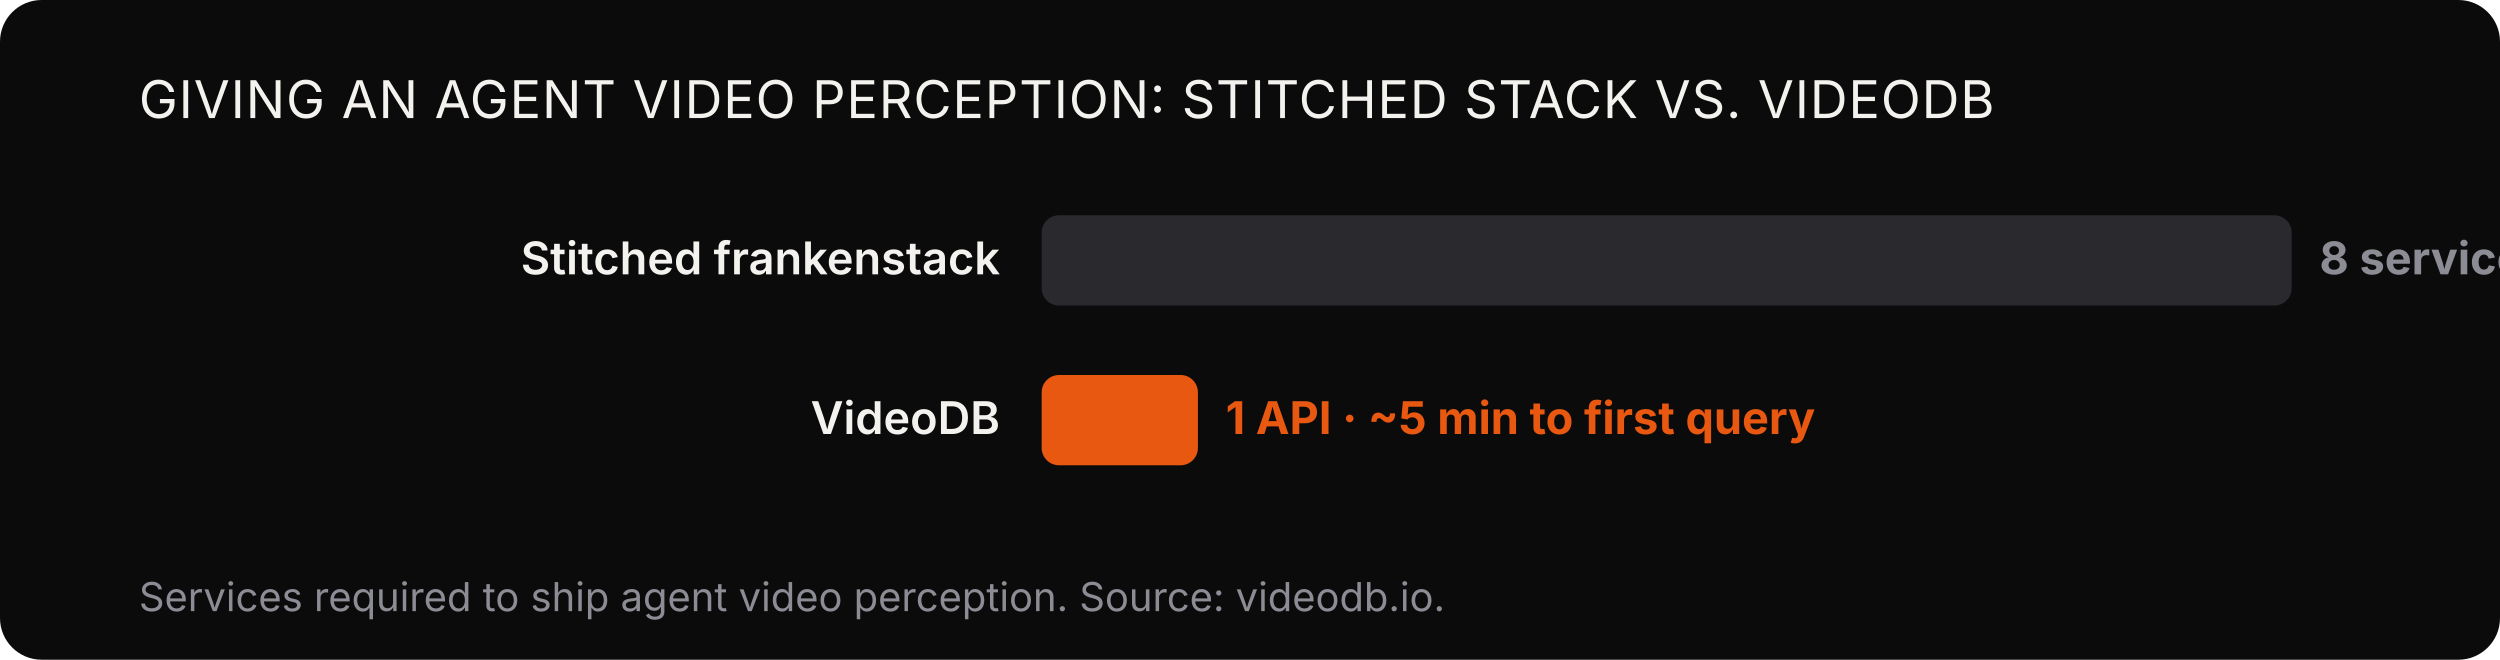
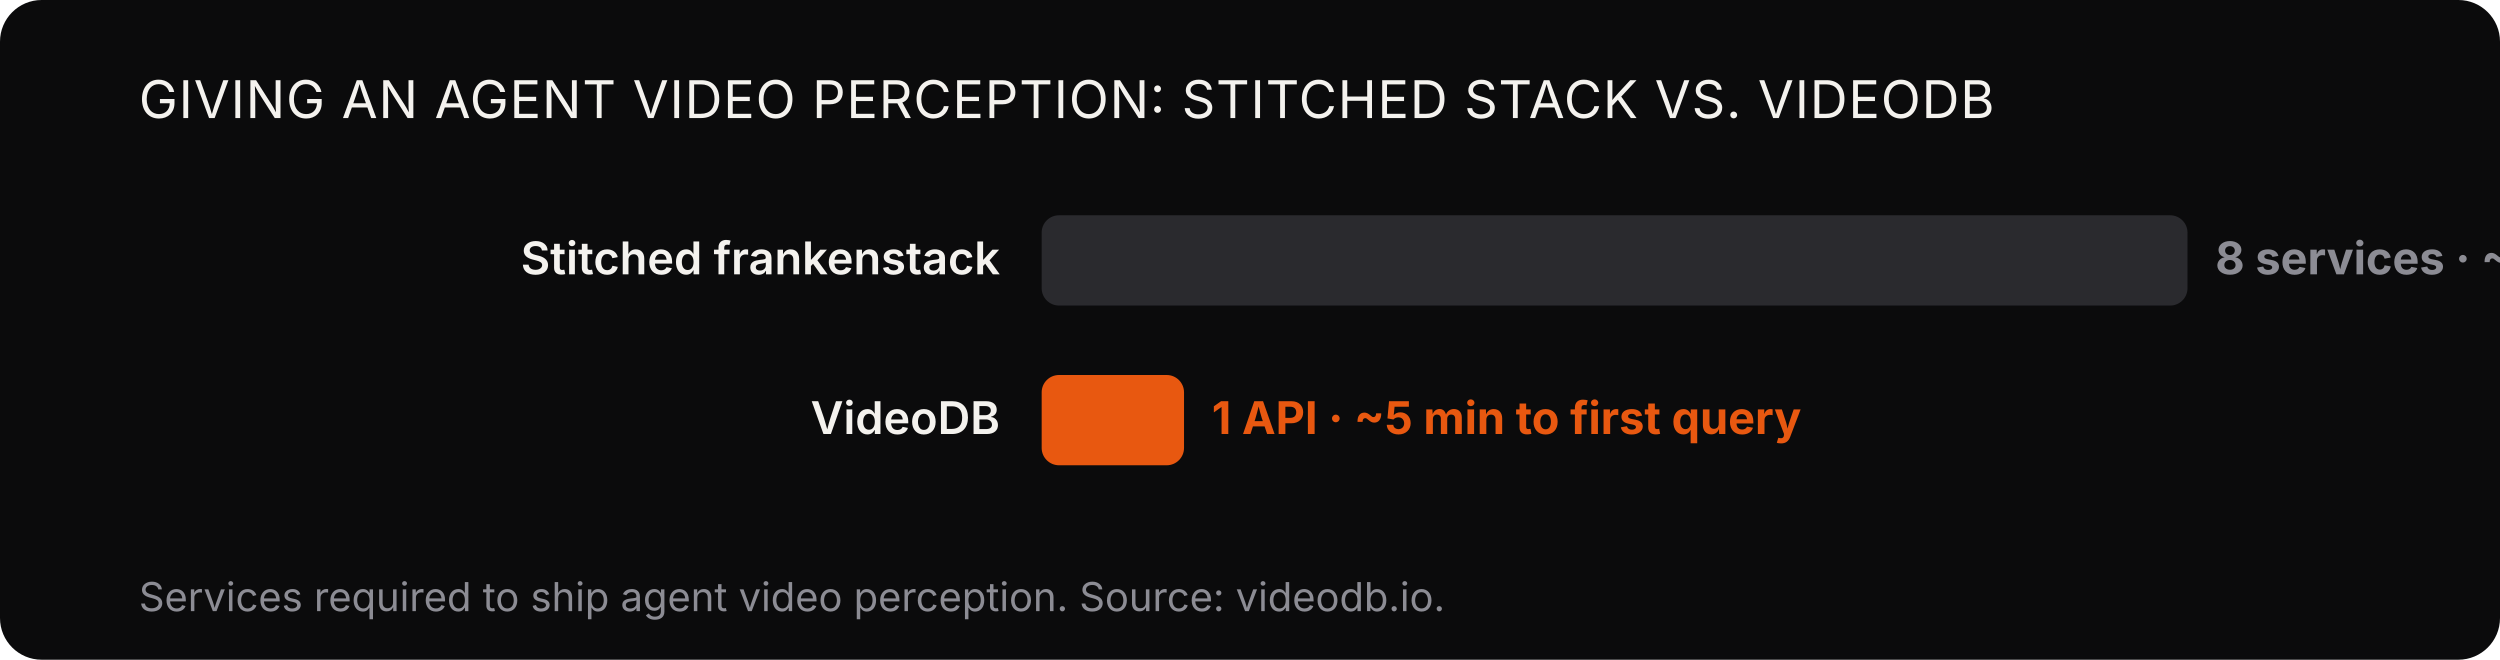
<svg xmlns="http://www.w3.org/2000/svg" viewBox="0 0 720 190" width="720" height="190" font-family="'Inter',system-ui,sans-serif">
  <rect width="720" height="190" rx="12" fill="#0B0B0C" />
  <text x="40" y="34" font-size="15" font-family="'Archivo Black','Inter',sans-serif" fill="#F4F2EE" letter-spacing=".02em">GIVING AN AGENT VIDEO PERCEPTION: STITCHED STACK VS. VIDEODB</text>
  <text x="288" y="79" font-size="13" font-weight="600" fill="#F4F2EE" text-anchor="end">Stitched frankenstack</text>
-   <rect x="300" y="62" width="360" height="26" rx="5" fill="#2A2A2E" />
-   <text x="668" y="79" font-size="13" font-weight="700" fill="#8C8C94" style="font-variant-numeric:tabular-nums">8 services · ~6 weeks</text>
+   <rect x="300" y="62" width="330" height="26" rx="5" fill="#2A2A2E" />
+   <text x="638" y="79" font-size="13" font-weight="700" fill="#8C8C94" style="font-variant-numeric:tabular-nums">8 services · ~6 weeks</text>
  <text x="288" y="125" font-size="13" font-weight="600" fill="#F4F2EE" text-anchor="end">VideoDB</text>
-   <rect x="300" y="108" width="45" height="26" rx="5" fill="#E85810" />
-   <text x="353" y="125" font-size="13" font-weight="700" fill="#E85810" style="font-variant-numeric:tabular-nums">1 API · ~5 min to first query</text>
+   <rect x="300" y="108" width="41" height="26" rx="5" fill="#E85810" />
+   <text x="349" y="125" font-size="13" font-weight="700" fill="#E85810" style="font-variant-numeric:tabular-nums">1 API · ~5 min to first query</text>
  <text x="40" y="176" font-size="11.5" fill="#8C8C94">Services required to ship agent video perception. Source: videodb.io.</text>
</svg>
